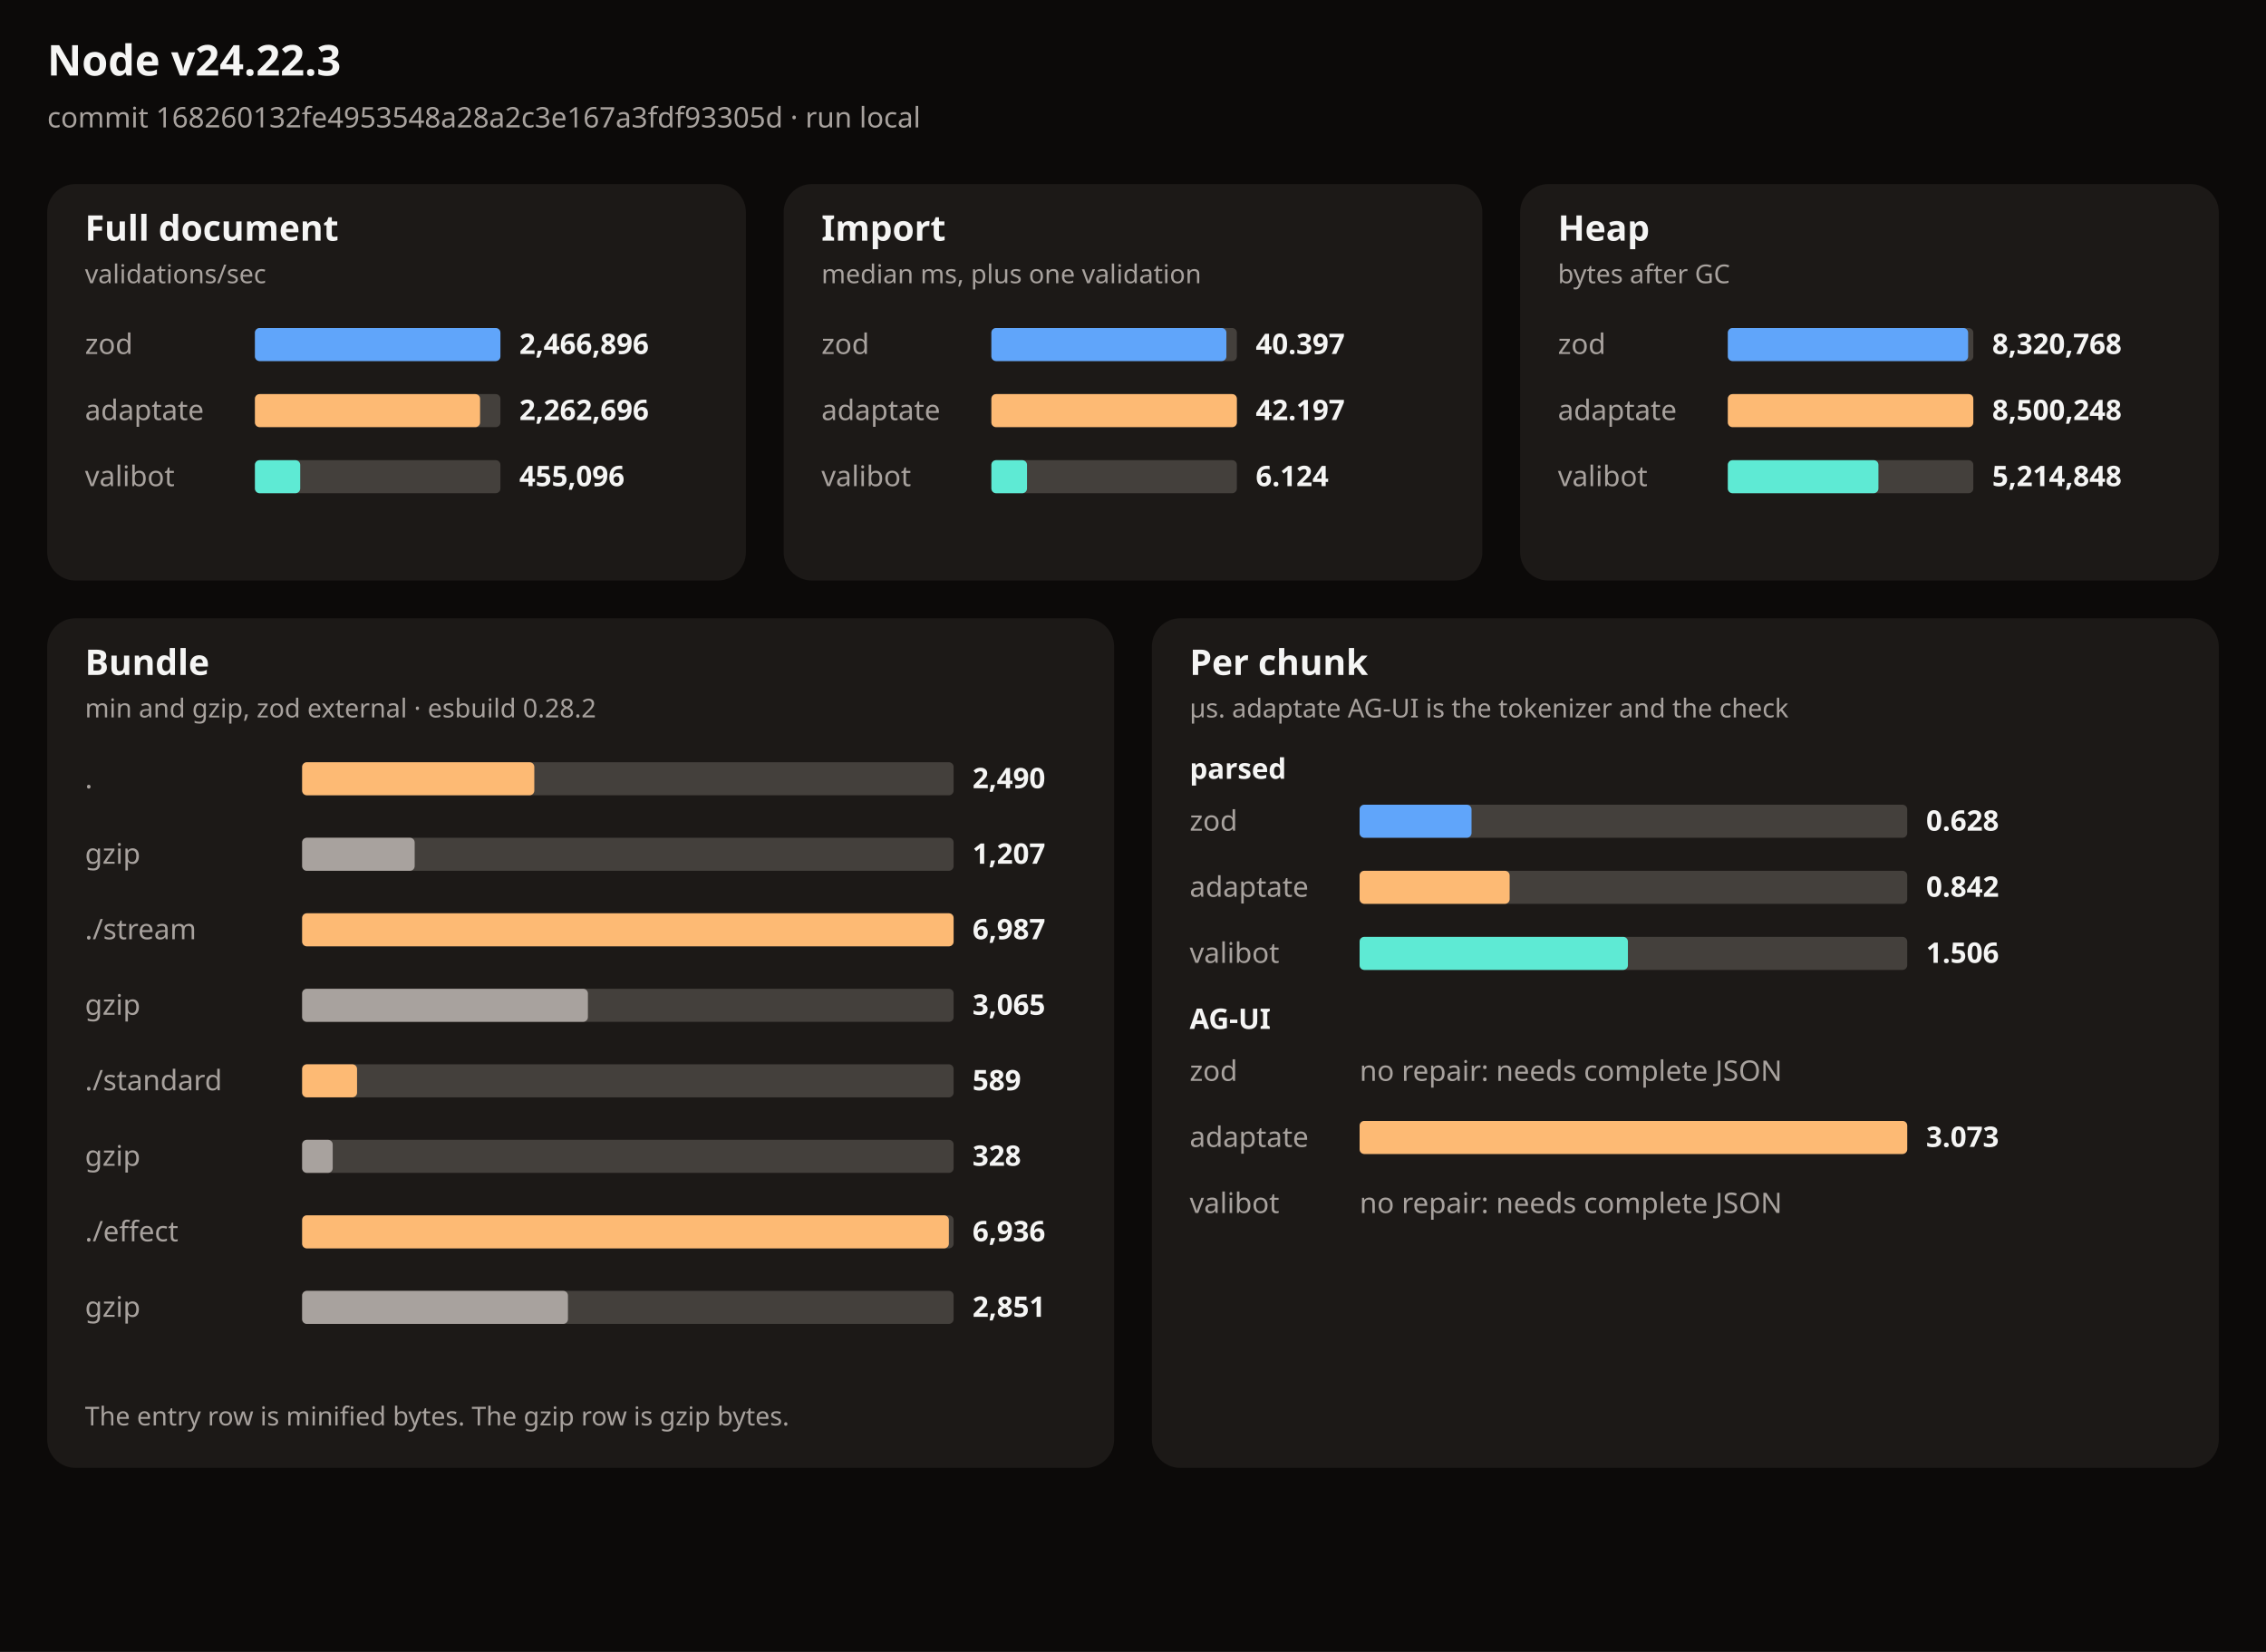
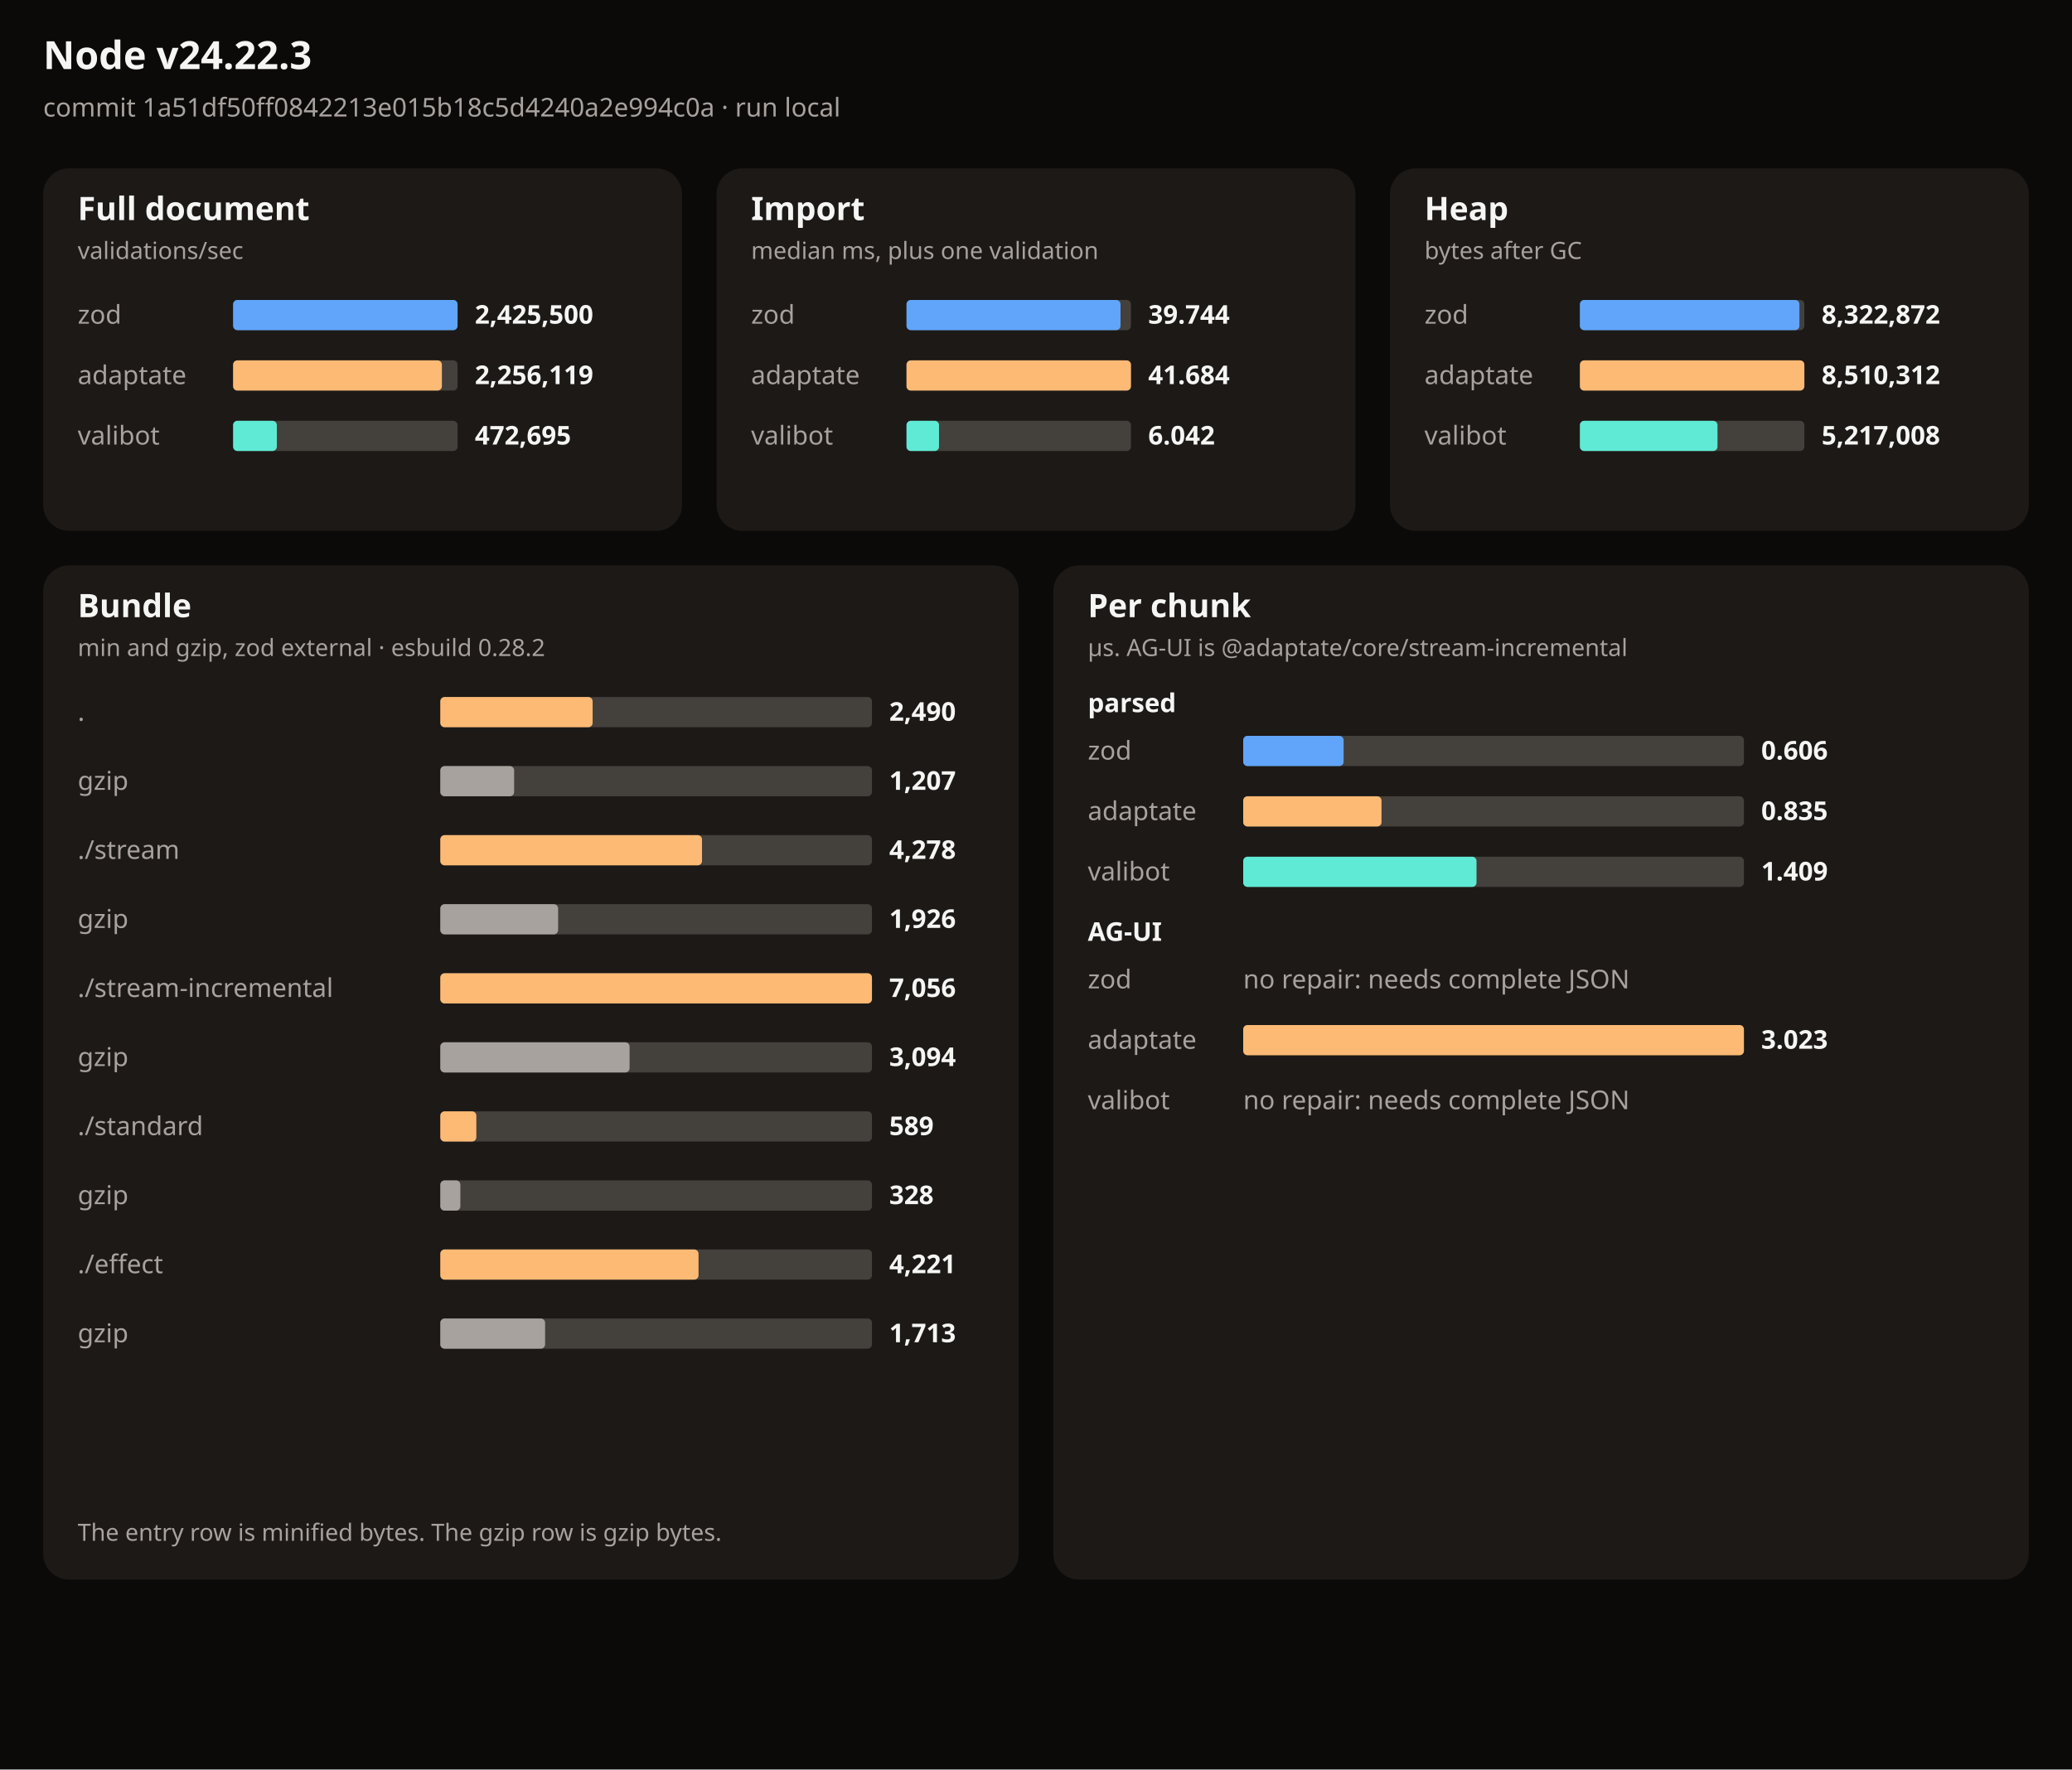
- <svg xmlns="http://www.w3.org/2000/svg" width="960" height="700" viewBox="0 0 960 700" role="img">
-   <rect width="960" height="700" fill="#0c0a09" />
+ <svg xmlns="http://www.w3.org/2000/svg" width="960" height="820" viewBox="0 0 960 820" role="img">
+   <rect width="960" height="820" fill="#0c0a09" />
  <text x="20" y="32" fill="#f5f5f4" font-family="ui-sans-serif, system-ui, sans-serif" font-size="18" font-weight="700">Node v24.22.3</text>
-   <text x="20" y="54" fill="#a8a29e" font-family="ui-sans-serif, system-ui, sans-serif" font-size="12" font-weight="400">commit 168260132fe4953548a28a2c3e167a3fdf93305d · run local</text>
+   <text x="20" y="54" fill="#a8a29e" font-family="ui-sans-serif, system-ui, sans-serif" font-size="12" font-weight="400">commit 1a51df50ff0842213e015b18c5d4240a2e994c0a · run local</text>
  <rect x="20" y="78" width="296" height="168" rx="12" fill="#1c1917" />
  <text x="36" y="102" fill="#f5f5f4" font-family="ui-sans-serif, system-ui, sans-serif" font-size="15" font-weight="700">Full document</text>
  <text x="36" y="120" fill="#a8a29e" font-family="ui-sans-serif, system-ui, sans-serif" font-size="11" font-weight="400">validations/sec</text>
  <text x="36" y="150" fill="#a8a29e" font-family="ui-sans-serif, system-ui, sans-serif" font-size="12" font-weight="400">zod</text>
  <rect x="108" y="139" width="104" height="14" rx="2" fill="#44403c" />
  <rect x="108" y="139" width="104" height="14" rx="2" fill="#60a5fa" />
-   <text x="220" y="150" fill="#f5f5f4" font-family="ui-sans-serif, system-ui, sans-serif" font-size="12" font-weight="600">2,466,896</text>
+   <text x="220" y="150" fill="#f5f5f4" font-family="ui-sans-serif, system-ui, sans-serif" font-size="12" font-weight="600">2,425,500</text>
  <text x="36" y="178" fill="#a8a29e" font-family="ui-sans-serif, system-ui, sans-serif" font-size="12" font-weight="400">adaptate</text>
  <rect x="108" y="167" width="104" height="14" rx="2" fill="#44403c" />
-   <rect x="108" y="167" width="95.391" height="14" rx="2" fill="#fdba74" />
-   <text x="220" y="178" fill="#f5f5f4" font-family="ui-sans-serif, system-ui, sans-serif" font-size="12" font-weight="600">2,262,696</text>
+   <rect x="108" y="167" width="96.737" height="14" rx="2" fill="#fdba74" />
+   <text x="220" y="178" fill="#f5f5f4" font-family="ui-sans-serif, system-ui, sans-serif" font-size="12" font-weight="600">2,256,119</text>
  <text x="36" y="206" fill="#a8a29e" font-family="ui-sans-serif, system-ui, sans-serif" font-size="12" font-weight="400">valibot</text>
  <rect x="108" y="195" width="104" height="14" rx="2" fill="#44403c" />
-   <rect x="108" y="195" width="19.186" height="14" rx="2" fill="#5eead4" />
-   <text x="220" y="206" fill="#f5f5f4" font-family="ui-sans-serif, system-ui, sans-serif" font-size="12" font-weight="600">455,096</text>
+   <rect x="108" y="195" width="20.268" height="14" rx="2" fill="#5eead4" />
+   <text x="220" y="206" fill="#f5f5f4" font-family="ui-sans-serif, system-ui, sans-serif" font-size="12" font-weight="600">472,695</text>
  <rect x="332" y="78" width="296" height="168" rx="12" fill="#1c1917" />
  <text x="348" y="102" fill="#f5f5f4" font-family="ui-sans-serif, system-ui, sans-serif" font-size="15" font-weight="700">Import</text>
  <text x="348" y="120" fill="#a8a29e" font-family="ui-sans-serif, system-ui, sans-serif" font-size="11" font-weight="400">median ms, plus one validation</text>
  <text x="348" y="150" fill="#a8a29e" font-family="ui-sans-serif, system-ui, sans-serif" font-size="12" font-weight="400">zod</text>
  <rect x="420" y="139" width="104" height="14" rx="2" fill="#44403c" />
-   <rect x="420" y="139" width="99.565" height="14" rx="2" fill="#60a5fa" />
-   <text x="532" y="150" fill="#f5f5f4" font-family="ui-sans-serif, system-ui, sans-serif" font-size="12" font-weight="600">40.397</text>
+   <rect x="420" y="139" width="99.162" height="14" rx="2" fill="#60a5fa" />
+   <text x="532" y="150" fill="#f5f5f4" font-family="ui-sans-serif, system-ui, sans-serif" font-size="12" font-weight="600">39.744</text>
  <text x="348" y="178" fill="#a8a29e" font-family="ui-sans-serif, system-ui, sans-serif" font-size="12" font-weight="400">adaptate</text>
  <rect x="420" y="167" width="104" height="14" rx="2" fill="#44403c" />
  <rect x="420" y="167" width="104" height="14" rx="2" fill="#fdba74" />
-   <text x="532" y="178" fill="#f5f5f4" font-family="ui-sans-serif, system-ui, sans-serif" font-size="12" font-weight="600">42.197</text>
+   <text x="532" y="178" fill="#f5f5f4" font-family="ui-sans-serif, system-ui, sans-serif" font-size="12" font-weight="600">41.684</text>
  <text x="348" y="206" fill="#a8a29e" font-family="ui-sans-serif, system-ui, sans-serif" font-size="12" font-weight="400">valibot</text>
  <rect x="420" y="195" width="104" height="14" rx="2" fill="#44403c" />
-   <rect x="420" y="195" width="15.093" height="14" rx="2" fill="#5eead4" />
-   <text x="532" y="206" fill="#f5f5f4" font-family="ui-sans-serif, system-ui, sans-serif" font-size="12" font-weight="600">6.124</text>
+   <rect x="420" y="195" width="15.075" height="14" rx="2" fill="#5eead4" />
+   <text x="532" y="206" fill="#f5f5f4" font-family="ui-sans-serif, system-ui, sans-serif" font-size="12" font-weight="600">6.042</text>
  <rect x="644" y="78" width="296" height="168" rx="12" fill="#1c1917" />
  <text x="660" y="102" fill="#f5f5f4" font-family="ui-sans-serif, system-ui, sans-serif" font-size="15" font-weight="700">Heap</text>
  <text x="660" y="120" fill="#a8a29e" font-family="ui-sans-serif, system-ui, sans-serif" font-size="11" font-weight="400">bytes after GC</text>
  <text x="660" y="150" fill="#a8a29e" font-family="ui-sans-serif, system-ui, sans-serif" font-size="12" font-weight="400">zod</text>
  <rect x="732" y="139" width="104" height="14" rx="2" fill="#44403c" />
-   <rect x="732" y="139" width="101.804" height="14" rx="2" fill="#60a5fa" />
-   <text x="844" y="150" fill="#f5f5f4" font-family="ui-sans-serif, system-ui, sans-serif" font-size="12" font-weight="600">8,320,768</text>
+   <rect x="732" y="139" width="101.709" height="14" rx="2" fill="#60a5fa" />
+   <text x="844" y="150" fill="#f5f5f4" font-family="ui-sans-serif, system-ui, sans-serif" font-size="12" font-weight="600">8,322,872</text>
  <text x="660" y="178" fill="#a8a29e" font-family="ui-sans-serif, system-ui, sans-serif" font-size="12" font-weight="400">adaptate</text>
  <rect x="732" y="167" width="104" height="14" rx="2" fill="#44403c" />
  <rect x="732" y="167" width="104" height="14" rx="2" fill="#fdba74" />
-   <text x="844" y="178" fill="#f5f5f4" font-family="ui-sans-serif, system-ui, sans-serif" font-size="12" font-weight="600">8,500,248</text>
+   <text x="844" y="178" fill="#f5f5f4" font-family="ui-sans-serif, system-ui, sans-serif" font-size="12" font-weight="600">8,510,312</text>
  <text x="660" y="206" fill="#a8a29e" font-family="ui-sans-serif, system-ui, sans-serif" font-size="12" font-weight="400">valibot</text>
  <rect x="732" y="195" width="104" height="14" rx="2" fill="#44403c" />
-   <rect x="732" y="195" width="63.803" height="14" rx="2" fill="#5eead4" />
-   <text x="844" y="206" fill="#f5f5f4" font-family="ui-sans-serif, system-ui, sans-serif" font-size="12" font-weight="600">5,214,848</text>
-   <rect x="20" y="262" width="452" height="360" rx="12" fill="#1c1917" />
+   <rect x="732" y="195" width="63.754" height="14" rx="2" fill="#5eead4" />
+   <text x="844" y="206" fill="#f5f5f4" font-family="ui-sans-serif, system-ui, sans-serif" font-size="12" font-weight="600">5,217,008</text>
+   <rect x="20" y="262" width="452" height="470" rx="12" fill="#1c1917" />
  <text x="36" y="286" fill="#f5f5f4" font-family="ui-sans-serif, system-ui, sans-serif" font-size="15" font-weight="700">Bundle</text>
  <text x="36" y="304" fill="#a8a29e" font-family="ui-sans-serif, system-ui, sans-serif" font-size="11" font-weight="400">min and gzip, zod external · esbuild 0.28.2</text>
  <text x="36" y="334" fill="#a8a29e" font-family="ui-sans-serif, system-ui, sans-serif" font-size="12" font-weight="400">.</text>
-   <rect x="128" y="323" width="276" height="14" rx="2" fill="#44403c" />
-   <rect x="128" y="323" width="98.36" height="14" rx="2" fill="#fdba74" />
+   <rect x="204" y="323" width="200" height="14" rx="2" fill="#44403c" />
+   <rect x="204" y="323" width="70.578" height="14" rx="2" fill="#fdba74" />
  <text x="412" y="334" fill="#f5f5f4" font-family="ui-sans-serif, system-ui, sans-serif" font-size="12" font-weight="600">2,490</text>
  <text x="36" y="366" fill="#a8a29e" font-family="ui-sans-serif, system-ui, sans-serif" font-size="12" font-weight="400">gzip</text>
-   <rect x="128" y="355" width="276" height="14" rx="2" fill="#44403c" />
-   <rect x="128" y="355" width="47.679" height="14" rx="2" fill="#a8a29e" />
+   <rect x="204" y="355" width="200" height="14" rx="2" fill="#44403c" />
+   <rect x="204" y="355" width="34.212" height="14" rx="2" fill="#a8a29e" />
  <text x="412" y="366" fill="#f5f5f4" font-family="ui-sans-serif, system-ui, sans-serif" font-size="12" font-weight="600">1,207</text>
  <text x="36" y="398" fill="#a8a29e" font-family="ui-sans-serif, system-ui, sans-serif" font-size="12" font-weight="400">./stream</text>
-   <rect x="128" y="387" width="276" height="14" rx="2" fill="#44403c" />
-   <rect x="128" y="387" width="276" height="14" rx="2" fill="#fdba74" />
-   <text x="412" y="398" fill="#f5f5f4" font-family="ui-sans-serif, system-ui, sans-serif" font-size="12" font-weight="600">6,987</text>
+   <rect x="204" y="387" width="200" height="14" rx="2" fill="#44403c" />
+   <rect x="204" y="387" width="121.259" height="14" rx="2" fill="#fdba74" />
+   <text x="412" y="398" fill="#f5f5f4" font-family="ui-sans-serif, system-ui, sans-serif" font-size="12" font-weight="600">4,278</text>
  <text x="36" y="430" fill="#a8a29e" font-family="ui-sans-serif, system-ui, sans-serif" font-size="12" font-weight="400">gzip</text>
-   <rect x="128" y="419" width="276" height="14" rx="2" fill="#44403c" />
-   <rect x="128" y="419" width="121.073" height="14" rx="2" fill="#a8a29e" />
-   <text x="412" y="430" fill="#f5f5f4" font-family="ui-sans-serif, system-ui, sans-serif" font-size="12" font-weight="600">3,065</text>
-   <text x="36" y="462" fill="#a8a29e" font-family="ui-sans-serif, system-ui, sans-serif" font-size="12" font-weight="400">./standard</text>
-   <rect x="128" y="451" width="276" height="14" rx="2" fill="#44403c" />
-   <rect x="128" y="451" width="23.267" height="14" rx="2" fill="#fdba74" />
-   <text x="412" y="462" fill="#f5f5f4" font-family="ui-sans-serif, system-ui, sans-serif" font-size="12" font-weight="600">589</text>
+   <rect x="204" y="419" width="200" height="14" rx="2" fill="#44403c" />
+   <rect x="204" y="419" width="54.592" height="14" rx="2" fill="#a8a29e" />
+   <text x="412" y="430" fill="#f5f5f4" font-family="ui-sans-serif, system-ui, sans-serif" font-size="12" font-weight="600">1,926</text>
+   <text x="36" y="462" fill="#a8a29e" font-family="ui-sans-serif, system-ui, sans-serif" font-size="12" font-weight="400">./stream-incremental</text>
+   <rect x="204" y="451" width="200" height="14" rx="2" fill="#44403c" />
+   <rect x="204" y="451" width="200" height="14" rx="2" fill="#fdba74" />
+   <text x="412" y="462" fill="#f5f5f4" font-family="ui-sans-serif, system-ui, sans-serif" font-size="12" font-weight="600">7,056</text>
  <text x="36" y="494" fill="#a8a29e" font-family="ui-sans-serif, system-ui, sans-serif" font-size="12" font-weight="400">gzip</text>
-   <rect x="128" y="483" width="276" height="14" rx="2" fill="#44403c" />
-   <rect x="128" y="483" width="12.957" height="14" rx="2" fill="#a8a29e" />
-   <text x="412" y="494" fill="#f5f5f4" font-family="ui-sans-serif, system-ui, sans-serif" font-size="12" font-weight="600">328</text>
-   <text x="36" y="526" fill="#a8a29e" font-family="ui-sans-serif, system-ui, sans-serif" font-size="12" font-weight="400">./effect</text>
-   <rect x="128" y="515" width="276" height="14" rx="2" fill="#44403c" />
-   <rect x="128" y="515" width="273.985" height="14" rx="2" fill="#fdba74" />
-   <text x="412" y="526" fill="#f5f5f4" font-family="ui-sans-serif, system-ui, sans-serif" font-size="12" font-weight="600">6,936</text>
+   <rect x="204" y="483" width="200" height="14" rx="2" fill="#44403c" />
+   <rect x="204" y="483" width="87.698" height="14" rx="2" fill="#a8a29e" />
+   <text x="412" y="494" fill="#f5f5f4" font-family="ui-sans-serif, system-ui, sans-serif" font-size="12" font-weight="600">3,094</text>
+   <text x="36" y="526" fill="#a8a29e" font-family="ui-sans-serif, system-ui, sans-serif" font-size="12" font-weight="400">./standard</text>
+   <rect x="204" y="515" width="200" height="14" rx="2" fill="#44403c" />
+   <rect x="204" y="515" width="16.695" height="14" rx="2" fill="#fdba74" />
+   <text x="412" y="526" fill="#f5f5f4" font-family="ui-sans-serif, system-ui, sans-serif" font-size="12" font-weight="600">589</text>
  <text x="36" y="558" fill="#a8a29e" font-family="ui-sans-serif, system-ui, sans-serif" font-size="12" font-weight="400">gzip</text>
-   <rect x="128" y="547" width="276" height="14" rx="2" fill="#44403c" />
-   <rect x="128" y="547" width="112.62" height="14" rx="2" fill="#a8a29e" />
-   <text x="412" y="558" fill="#f5f5f4" font-family="ui-sans-serif, system-ui, sans-serif" font-size="12" font-weight="600">2,851</text>
-   <text x="36" y="604" fill="#a8a29e" font-family="ui-sans-serif, system-ui, sans-serif" font-size="11" font-weight="400">The entry row is minified bytes. The gzip row is gzip bytes.</text>
-   <rect x="488" y="262" width="452" height="360" rx="12" fill="#1c1917" />
+   <rect x="204" y="547" width="200" height="14" rx="2" fill="#44403c" />
+   <rect x="204" y="547" width="9.297" height="14" rx="2" fill="#a8a29e" />
+   <text x="412" y="558" fill="#f5f5f4" font-family="ui-sans-serif, system-ui, sans-serif" font-size="12" font-weight="600">328</text>
+   <text x="36" y="590" fill="#a8a29e" font-family="ui-sans-serif, system-ui, sans-serif" font-size="12" font-weight="400">./effect</text>
+   <rect x="204" y="579" width="200" height="14" rx="2" fill="#44403c" />
+   <rect x="204" y="579" width="119.643" height="14" rx="2" fill="#fdba74" />
+   <text x="412" y="590" fill="#f5f5f4" font-family="ui-sans-serif, system-ui, sans-serif" font-size="12" font-weight="600">4,221</text>
+   <text x="36" y="622" fill="#a8a29e" font-family="ui-sans-serif, system-ui, sans-serif" font-size="12" font-weight="400">gzip</text>
+   <rect x="204" y="611" width="200" height="14" rx="2" fill="#44403c" />
+   <rect x="204" y="611" width="48.554" height="14" rx="2" fill="#a8a29e" />
+   <text x="412" y="622" fill="#f5f5f4" font-family="ui-sans-serif, system-ui, sans-serif" font-size="12" font-weight="600">1,713</text>
+   <text x="36" y="714" fill="#a8a29e" font-family="ui-sans-serif, system-ui, sans-serif" font-size="11" font-weight="400">The entry row is minified bytes. The gzip row is gzip bytes.</text>
+   <rect x="488" y="262" width="452" height="470" rx="12" fill="#1c1917" />
  <text x="504" y="286" fill="#f5f5f4" font-family="ui-sans-serif, system-ui, sans-serif" font-size="15" font-weight="700">Per chunk</text>
-   <text x="504" y="304" fill="#a8a29e" font-family="ui-sans-serif, system-ui, sans-serif" font-size="11" font-weight="400">µs. adaptate AG-UI is the tokenizer and the check</text>
+   <text x="504" y="304" fill="#a8a29e" font-family="ui-sans-serif, system-ui, sans-serif" font-size="11" font-weight="400">µs. AG-UI is @adaptate/core/stream-incremental</text>
  <text x="504" y="330" fill="#f5f5f4" font-family="ui-sans-serif, system-ui, sans-serif" font-size="12" font-weight="700">parsed</text>
  <text x="504" y="352" fill="#a8a29e" font-family="ui-sans-serif, system-ui, sans-serif" font-size="12" font-weight="400">zod</text>
  <rect x="576" y="341" width="232" height="14" rx="2" fill="#44403c" />
-   <rect x="576" y="341" width="47.42" height="14" rx="2" fill="#60a5fa" />
-   <text x="816" y="352" fill="#f5f5f4" font-family="ui-sans-serif, system-ui, sans-serif" font-size="12" font-weight="600">0.628</text>
+   <rect x="576" y="341" width="46.527" height="14" rx="2" fill="#60a5fa" />
+   <text x="816" y="352" fill="#f5f5f4" font-family="ui-sans-serif, system-ui, sans-serif" font-size="12" font-weight="600">0.606</text>
  <text x="504" y="380" fill="#a8a29e" font-family="ui-sans-serif, system-ui, sans-serif" font-size="12" font-weight="400">adaptate</text>
  <rect x="576" y="369" width="232" height="14" rx="2" fill="#44403c" />
-   <rect x="576" y="369" width="63.566" height="14" rx="2" fill="#fdba74" />
-   <text x="816" y="380" fill="#f5f5f4" font-family="ui-sans-serif, system-ui, sans-serif" font-size="12" font-weight="600">0.842</text>
+   <rect x="576" y="369" width="64.083" height="14" rx="2" fill="#fdba74" />
+   <text x="816" y="380" fill="#f5f5f4" font-family="ui-sans-serif, system-ui, sans-serif" font-size="12" font-weight="600">0.835</text>
  <text x="504" y="408" fill="#a8a29e" font-family="ui-sans-serif, system-ui, sans-serif" font-size="12" font-weight="400">valibot</text>
  <rect x="576" y="397" width="232" height="14" rx="2" fill="#44403c" />
-   <rect x="576" y="397" width="113.675" height="14" rx="2" fill="#5eead4" />
-   <text x="816" y="408" fill="#f5f5f4" font-family="ui-sans-serif, system-ui, sans-serif" font-size="12" font-weight="600">1.506</text>
+   <rect x="576" y="397" width="108.104" height="14" rx="2" fill="#5eead4" />
+   <text x="816" y="408" fill="#f5f5f4" font-family="ui-sans-serif, system-ui, sans-serif" font-size="12" font-weight="600">1.409</text>
  <text x="504" y="436" fill="#f5f5f4" font-family="ui-sans-serif, system-ui, sans-serif" font-size="12" font-weight="700">AG-UI</text>
  <text x="504" y="458" fill="#a8a29e" font-family="ui-sans-serif, system-ui, sans-serif" font-size="12" font-weight="400">zod</text>
  <text x="576" y="458" fill="#a8a29e" font-family="ui-sans-serif, system-ui, sans-serif" font-size="12" font-weight="400">no repair: needs complete JSON</text>
  <text x="504" y="486" fill="#a8a29e" font-family="ui-sans-serif, system-ui, sans-serif" font-size="12" font-weight="400">adaptate</text>
  <rect x="576" y="475" width="232" height="14" rx="2" fill="#44403c" />
  <rect x="576" y="475" width="232" height="14" rx="2" fill="#fdba74" />
-   <text x="816" y="486" fill="#f5f5f4" font-family="ui-sans-serif, system-ui, sans-serif" font-size="12" font-weight="600">3.073</text>
+   <text x="816" y="486" fill="#f5f5f4" font-family="ui-sans-serif, system-ui, sans-serif" font-size="12" font-weight="600">3.023</text>
  <text x="504" y="514" fill="#a8a29e" font-family="ui-sans-serif, system-ui, sans-serif" font-size="12" font-weight="400">valibot</text>
  <text x="576" y="514" fill="#a8a29e" font-family="ui-sans-serif, system-ui, sans-serif" font-size="12" font-weight="400">no repair: needs complete JSON</text>
</svg>
